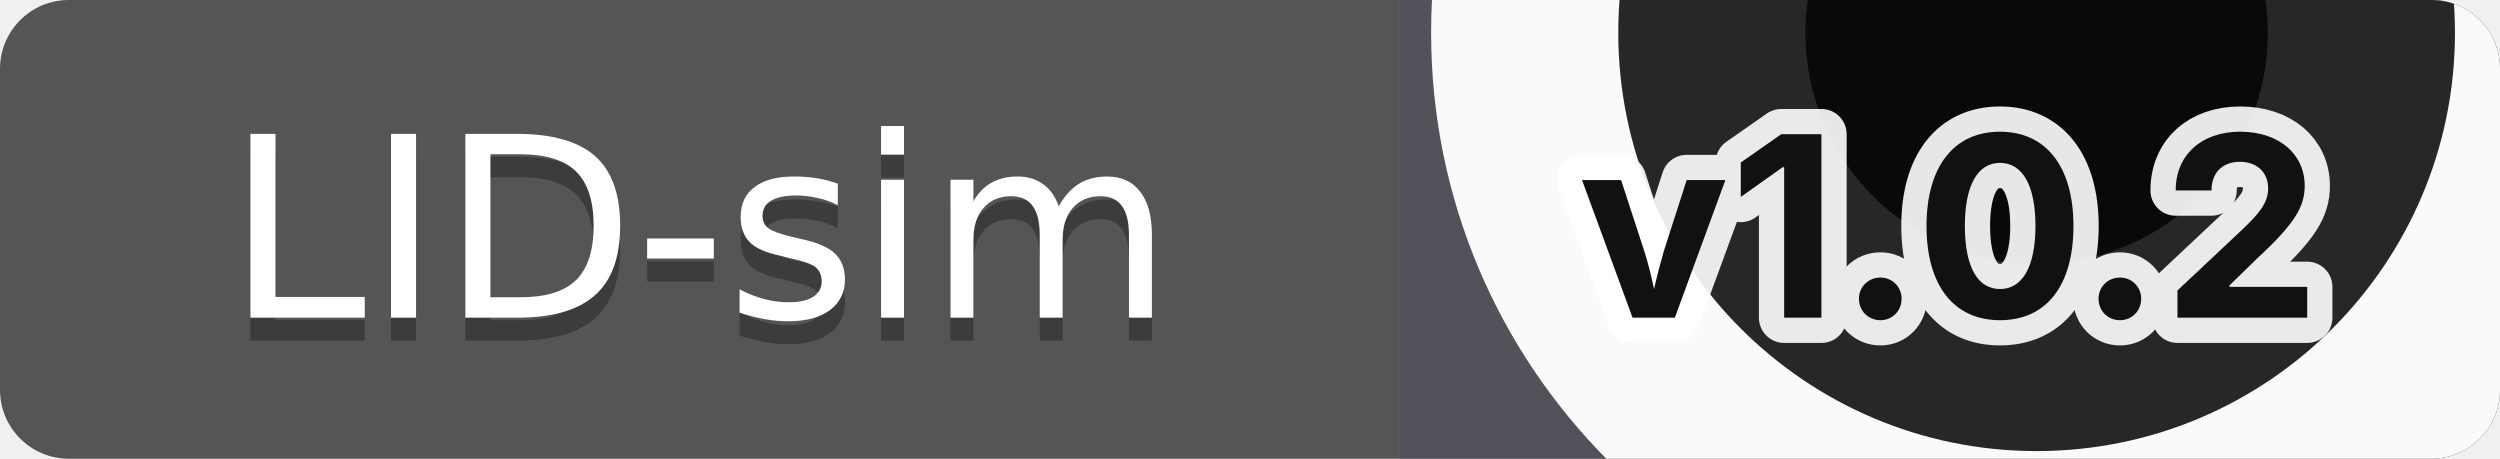
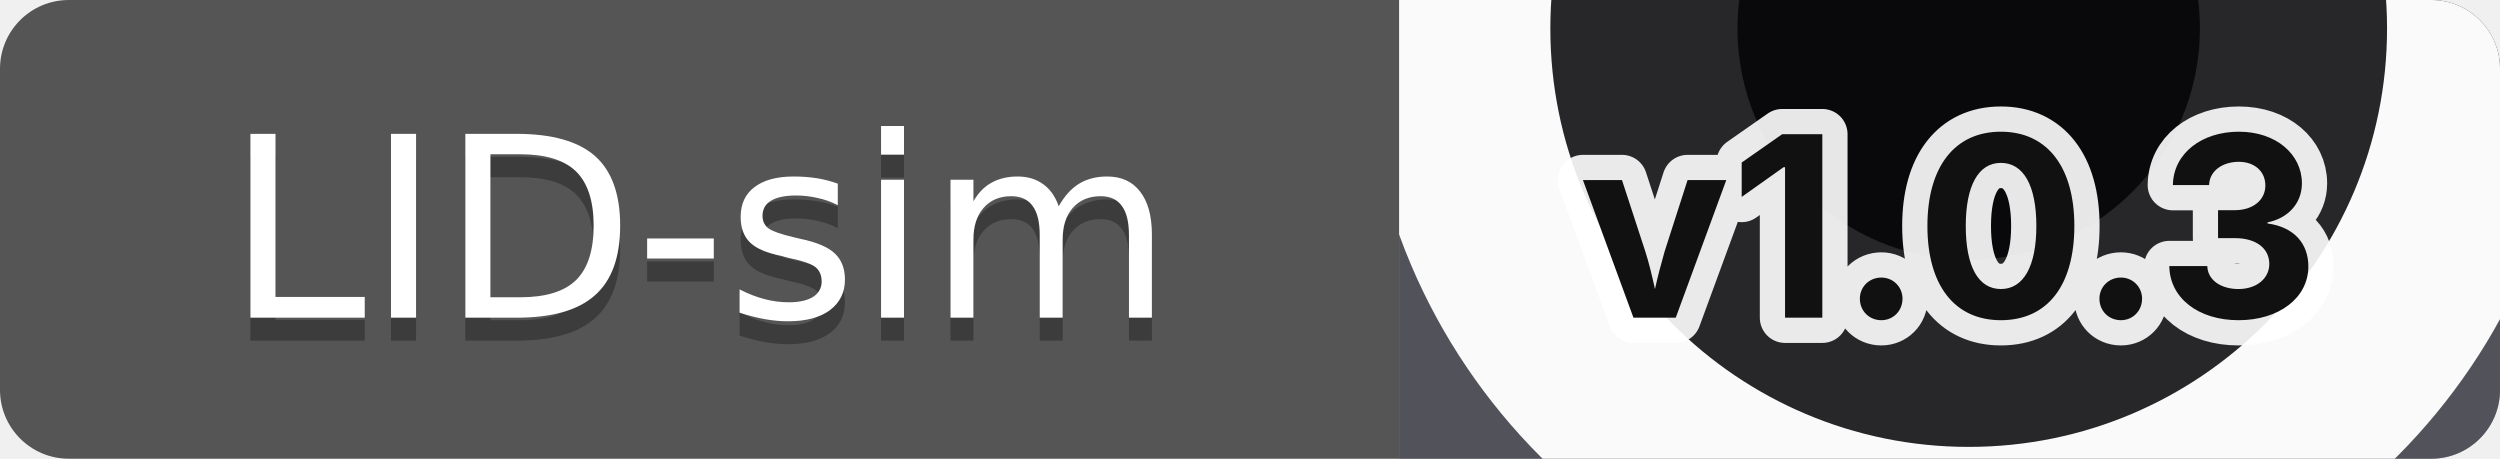
- <svg xmlns="http://www.w3.org/2000/svg" width="109" height="20" viewBox="0 0 109 20" role="img" aria-label="LID-sim: v1.0.2">
+ <svg xmlns="http://www.w3.org/2000/svg" width="109" height="20" viewBox="0 0 109 20" role="img" aria-label="LID-sim: v1.0.3">
  <defs>
-     <clipPath id="b1xryyjoc">
+     <clipPath id="bcrnpifc">
      <rect width="109" height="20" rx="3" />
    </clipPath>
-     <clipPath id="b1xryyjov">
+     <clipPath id="bcrnpifv">
      <rect x="61" width="48" height="20" />
    </clipPath>
  </defs>
-   <g clip-path="url(#b1xryyjoc)">
+   <g clip-path="url(#bcrnpifc)">
    <rect width="61" height="20" fill="#555555" />
-     <g clip-path="url(#b1xryyjov)">
+     <g clip-path="url(#bcrnpifv)">
      <g transform="translate(61 -14) scale(0.48)">
        <rect width="100" height="100" fill="#a1a1aa" />
-         <circle cx="57.91" cy="32.14" r="72" fill="#52525b" />
-         <circle cx="57.91" cy="32.14" r="55" fill="#fafafa" />
-         <circle cx="57.91" cy="32.14" r="38" fill="#27272a" />
-         <circle cx="57.91" cy="32.14" r="21" fill="#09090b" />
+         <circle cx="51.74" cy="31.76" r="72" fill="#52525b" />
+         <circle cx="51.74" cy="31.76" r="55" fill="#fafafa" />
+         <circle cx="51.74" cy="31.76" r="38" fill="#27272a" />
+         <circle cx="51.74" cy="31.76" r="21" fill="#09090b" />
      </g>
    </g>
  </g>
  <g text-anchor="middle" font-size="11" text-rendering="geometricPrecision">
    <g font-family="Verdana, Geneva, 'DejaVu Sans', sans-serif">
      <text x="30.5" y="11" dy="0.35em" fill="#010101" fill-opacity=".3" textLength="49">LID-sim</text>
      <text x="30.5" y="10" dy="0.35em" fill="#fff" textLength="49">LID-sim</text>
    </g>
-     <text x="85" y="10" dy="0.35em" font-family="Inter, 'Helvetica Neue', Arial, sans-serif" font-weight="700" fill="#111111" stroke="#ffffff" stroke-opacity="0.9" stroke-width="2.2" paint-order="stroke" stroke-linejoin="round" textLength="36">v1.0.2</text>
+     <text x="85" y="10" dy="0.35em" font-family="Inter, 'Helvetica Neue', Arial, sans-serif" font-weight="700" fill="#111111" stroke="#ffffff" stroke-opacity="0.9" stroke-width="2.2" paint-order="stroke" stroke-linejoin="round" textLength="36">v1.0.3</text>
  </g>
</svg>
